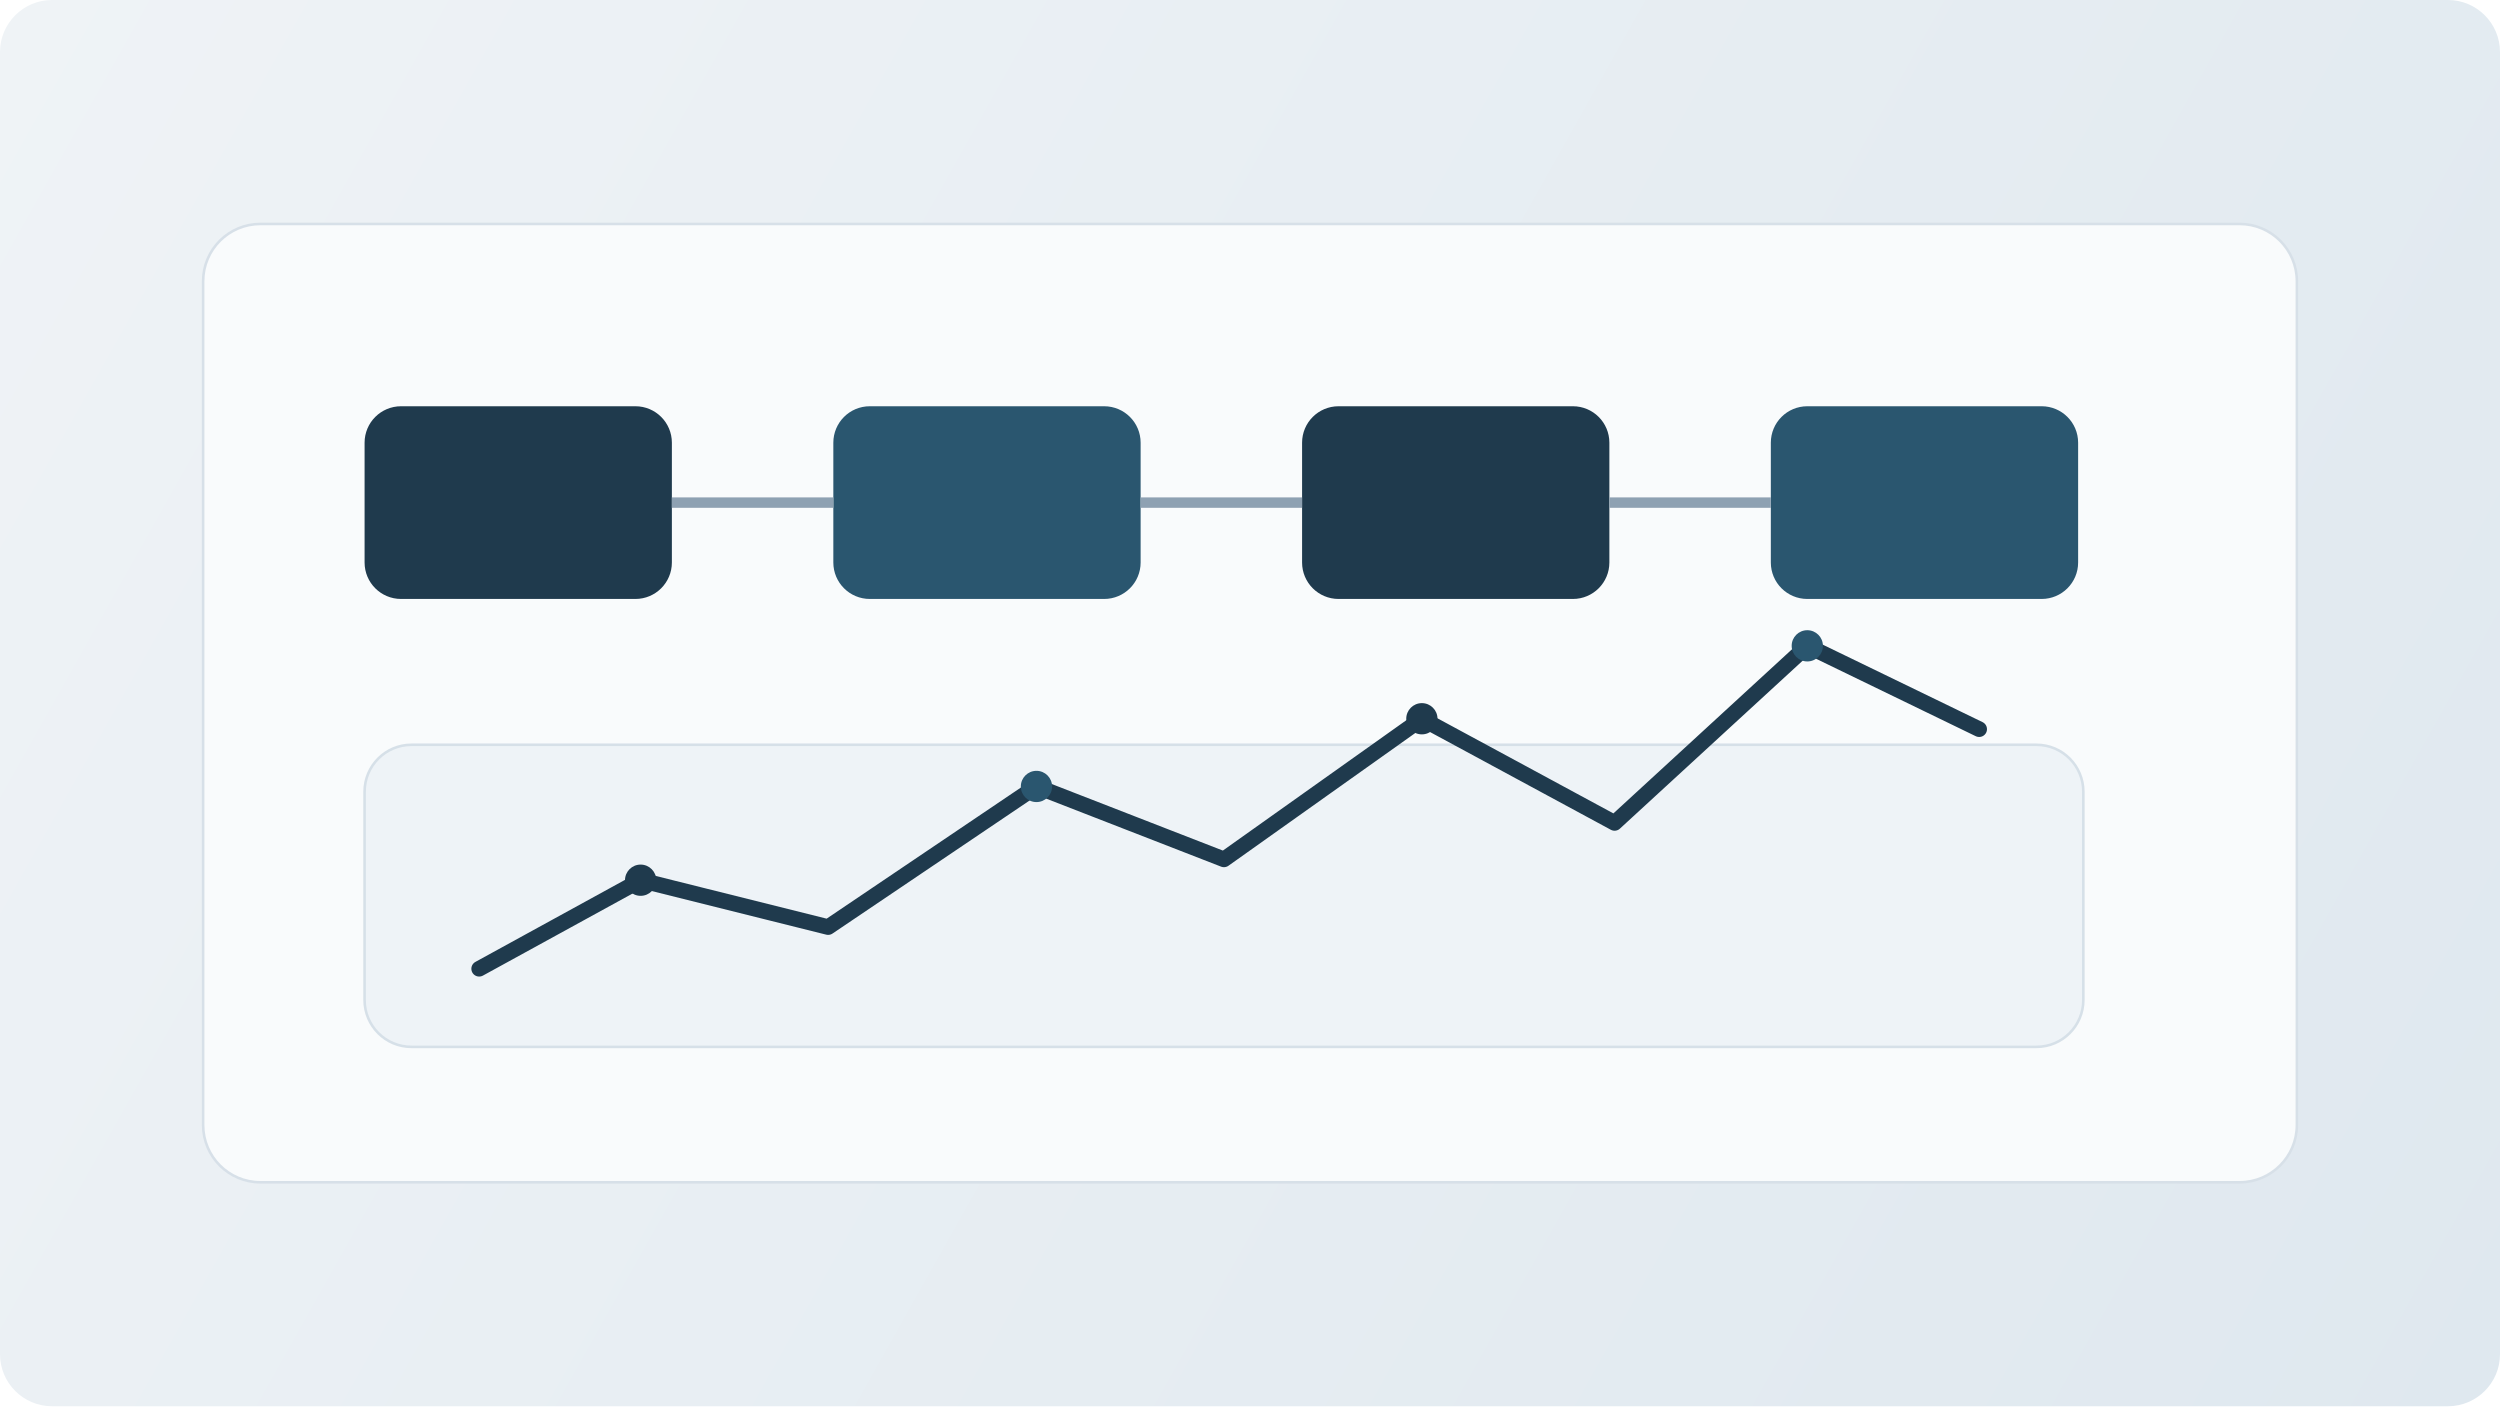
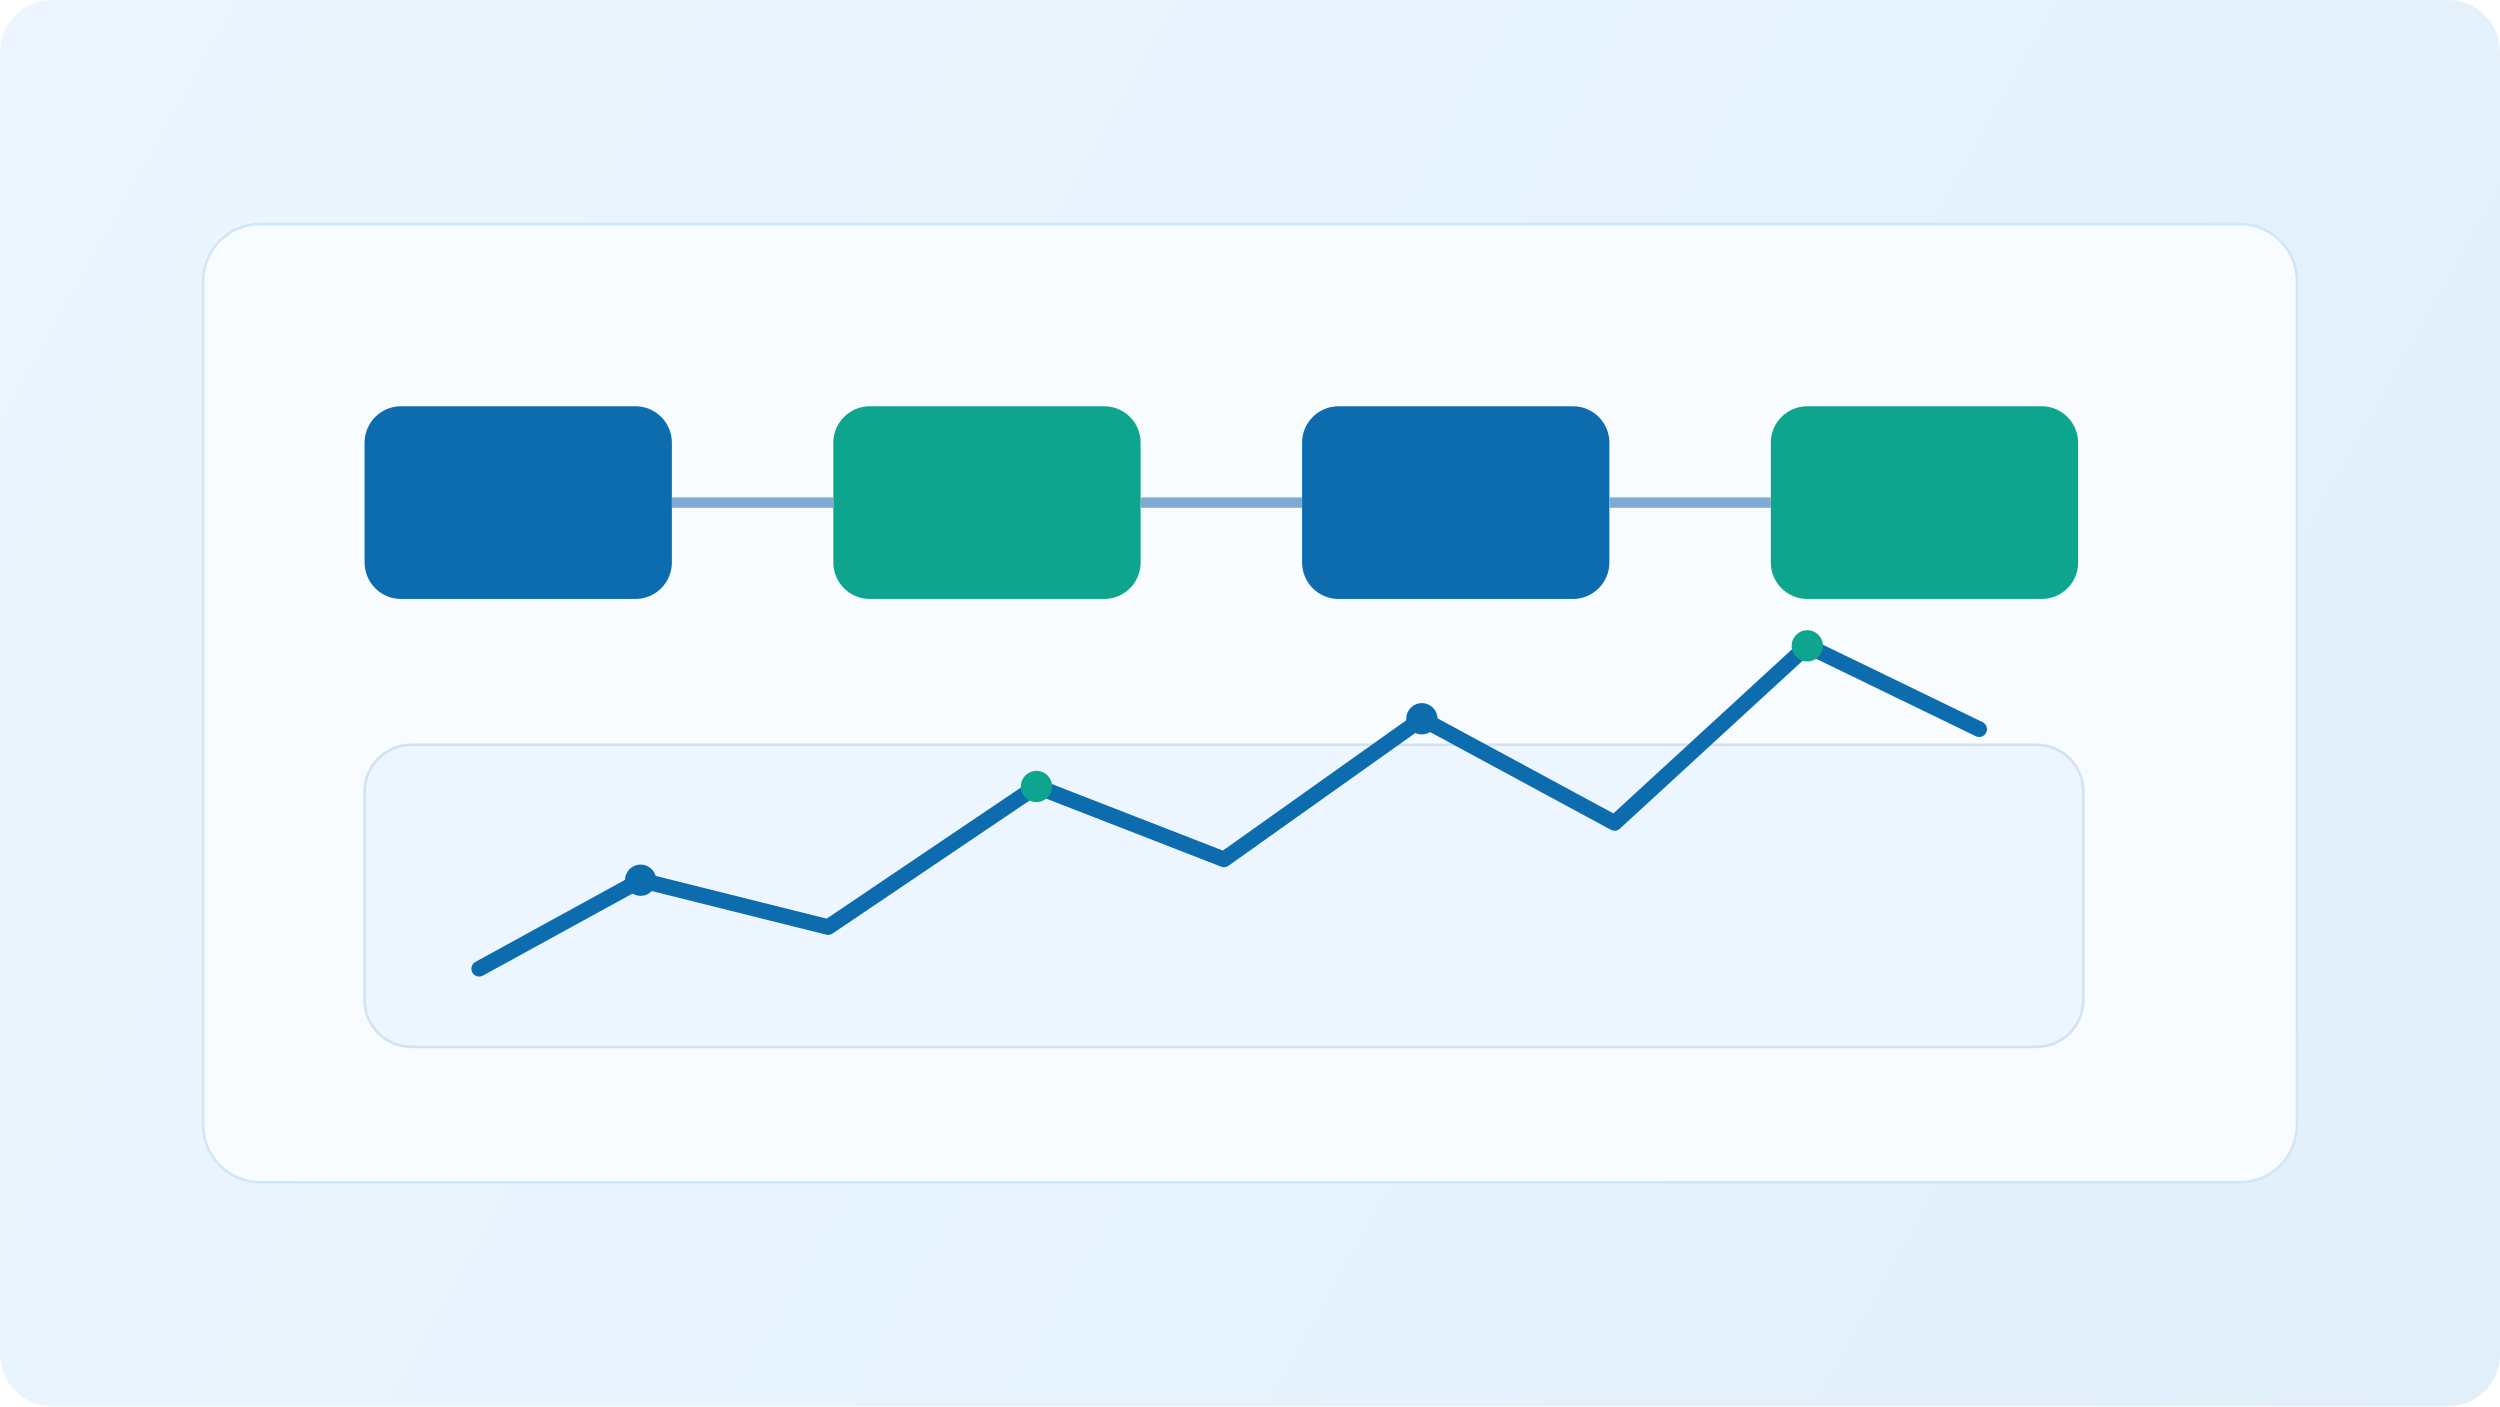
<svg xmlns="http://www.w3.org/2000/svg" width="960" height="540" viewBox="0 0 960 540" fill="none">
  <defs>
    <linearGradient id="g1" x1="0" y1="0" x2="960" y2="540" gradientUnits="userSpaceOnUse">
-       <stop stop-color="#EFF3F6" />
-       <stop offset="1" stop-color="#DFE8EF" />
+       <stop stop-color="#EDF6FF" />
+       <stop offset="1" stop-color="#E1EFFA" />
    </linearGradient>
  </defs>
  <rect width="960" height="540" rx="20" fill="url(#g1)" />
-   <rect x="78" y="86" width="804" height="368" rx="22" fill="#F9FBFC" stroke="#D7E0E8" />
-   <rect x="140" y="156" width="118" height="74" rx="14" fill="#1F3A4D" />
-   <rect x="320" y="156" width="118" height="74" rx="14" fill="#2A566F" />
-   <rect x="500" y="156" width="118" height="74" rx="14" fill="#1F3A4D" />
-   <rect x="680" y="156" width="118" height="74" rx="14" fill="#2A566F" />
-   <path d="M258 193H320" stroke="#8EA1B2" stroke-width="4" />
-   <path d="M438 193H500" stroke="#8EA1B2" stroke-width="4" />
-   <path d="M618 193H680" stroke="#8EA1B2" stroke-width="4" />
-   <rect x="140" y="286" width="660" height="116" rx="18" fill="#EEF3F7" stroke="#D6E0E8" />
-   <path d="M184 372L246 338L318 356L398 302L470 330L546 276L620 316L694 248L760 280" stroke="#1F3A4D" stroke-width="6" stroke-linecap="round" stroke-linejoin="round" />
-   <circle cx="246" cy="338" r="6" fill="#1F3A4D" />
-   <circle cx="398" cy="302" r="6" fill="#2A566F" />
-   <circle cx="546" cy="276" r="6" fill="#1F3A4D" />
-   <circle cx="694" cy="248" r="6" fill="#2A566F" />
+   <rect x="78" y="86" width="804" height="368" rx="22" fill="#F8FCFF" stroke="#D1E6F6" />
+   <rect x="140" y="156" width="118" height="74" rx="14" fill="#0C6CAE" />
+   <rect x="320" y="156" width="118" height="74" rx="14" fill="#0EA58F" />
+   <rect x="500" y="156" width="118" height="74" rx="14" fill="#0C6CAE" />
+   <rect x="680" y="156" width="118" height="74" rx="14" fill="#0EA58F" />
+   <path d="M258 193H320" stroke="#7FAAD3" stroke-width="4" />
+   <path d="M438 193H500" stroke="#7FAAD3" stroke-width="4" />
+   <path d="M618 193H680" stroke="#7FAAD3" stroke-width="4" />
+   <rect x="140" y="286" width="660" height="116" rx="18" fill="#EDF6FF" stroke="#CFE3F2" />
+   <path d="M184 372L246 338L318 356L398 302L470 330L546 276L620 316L694 248L760 280" stroke="#0C6CAE" stroke-width="6" stroke-linecap="round" stroke-linejoin="round" />
+   <circle cx="246" cy="338" r="6" fill="#0C6CAE" />
+   <circle cx="398" cy="302" r="6" fill="#0EA58F" />
+   <circle cx="546" cy="276" r="6" fill="#0C6CAE" />
+   <circle cx="694" cy="248" r="6" fill="#0EA58F" />
</svg>
